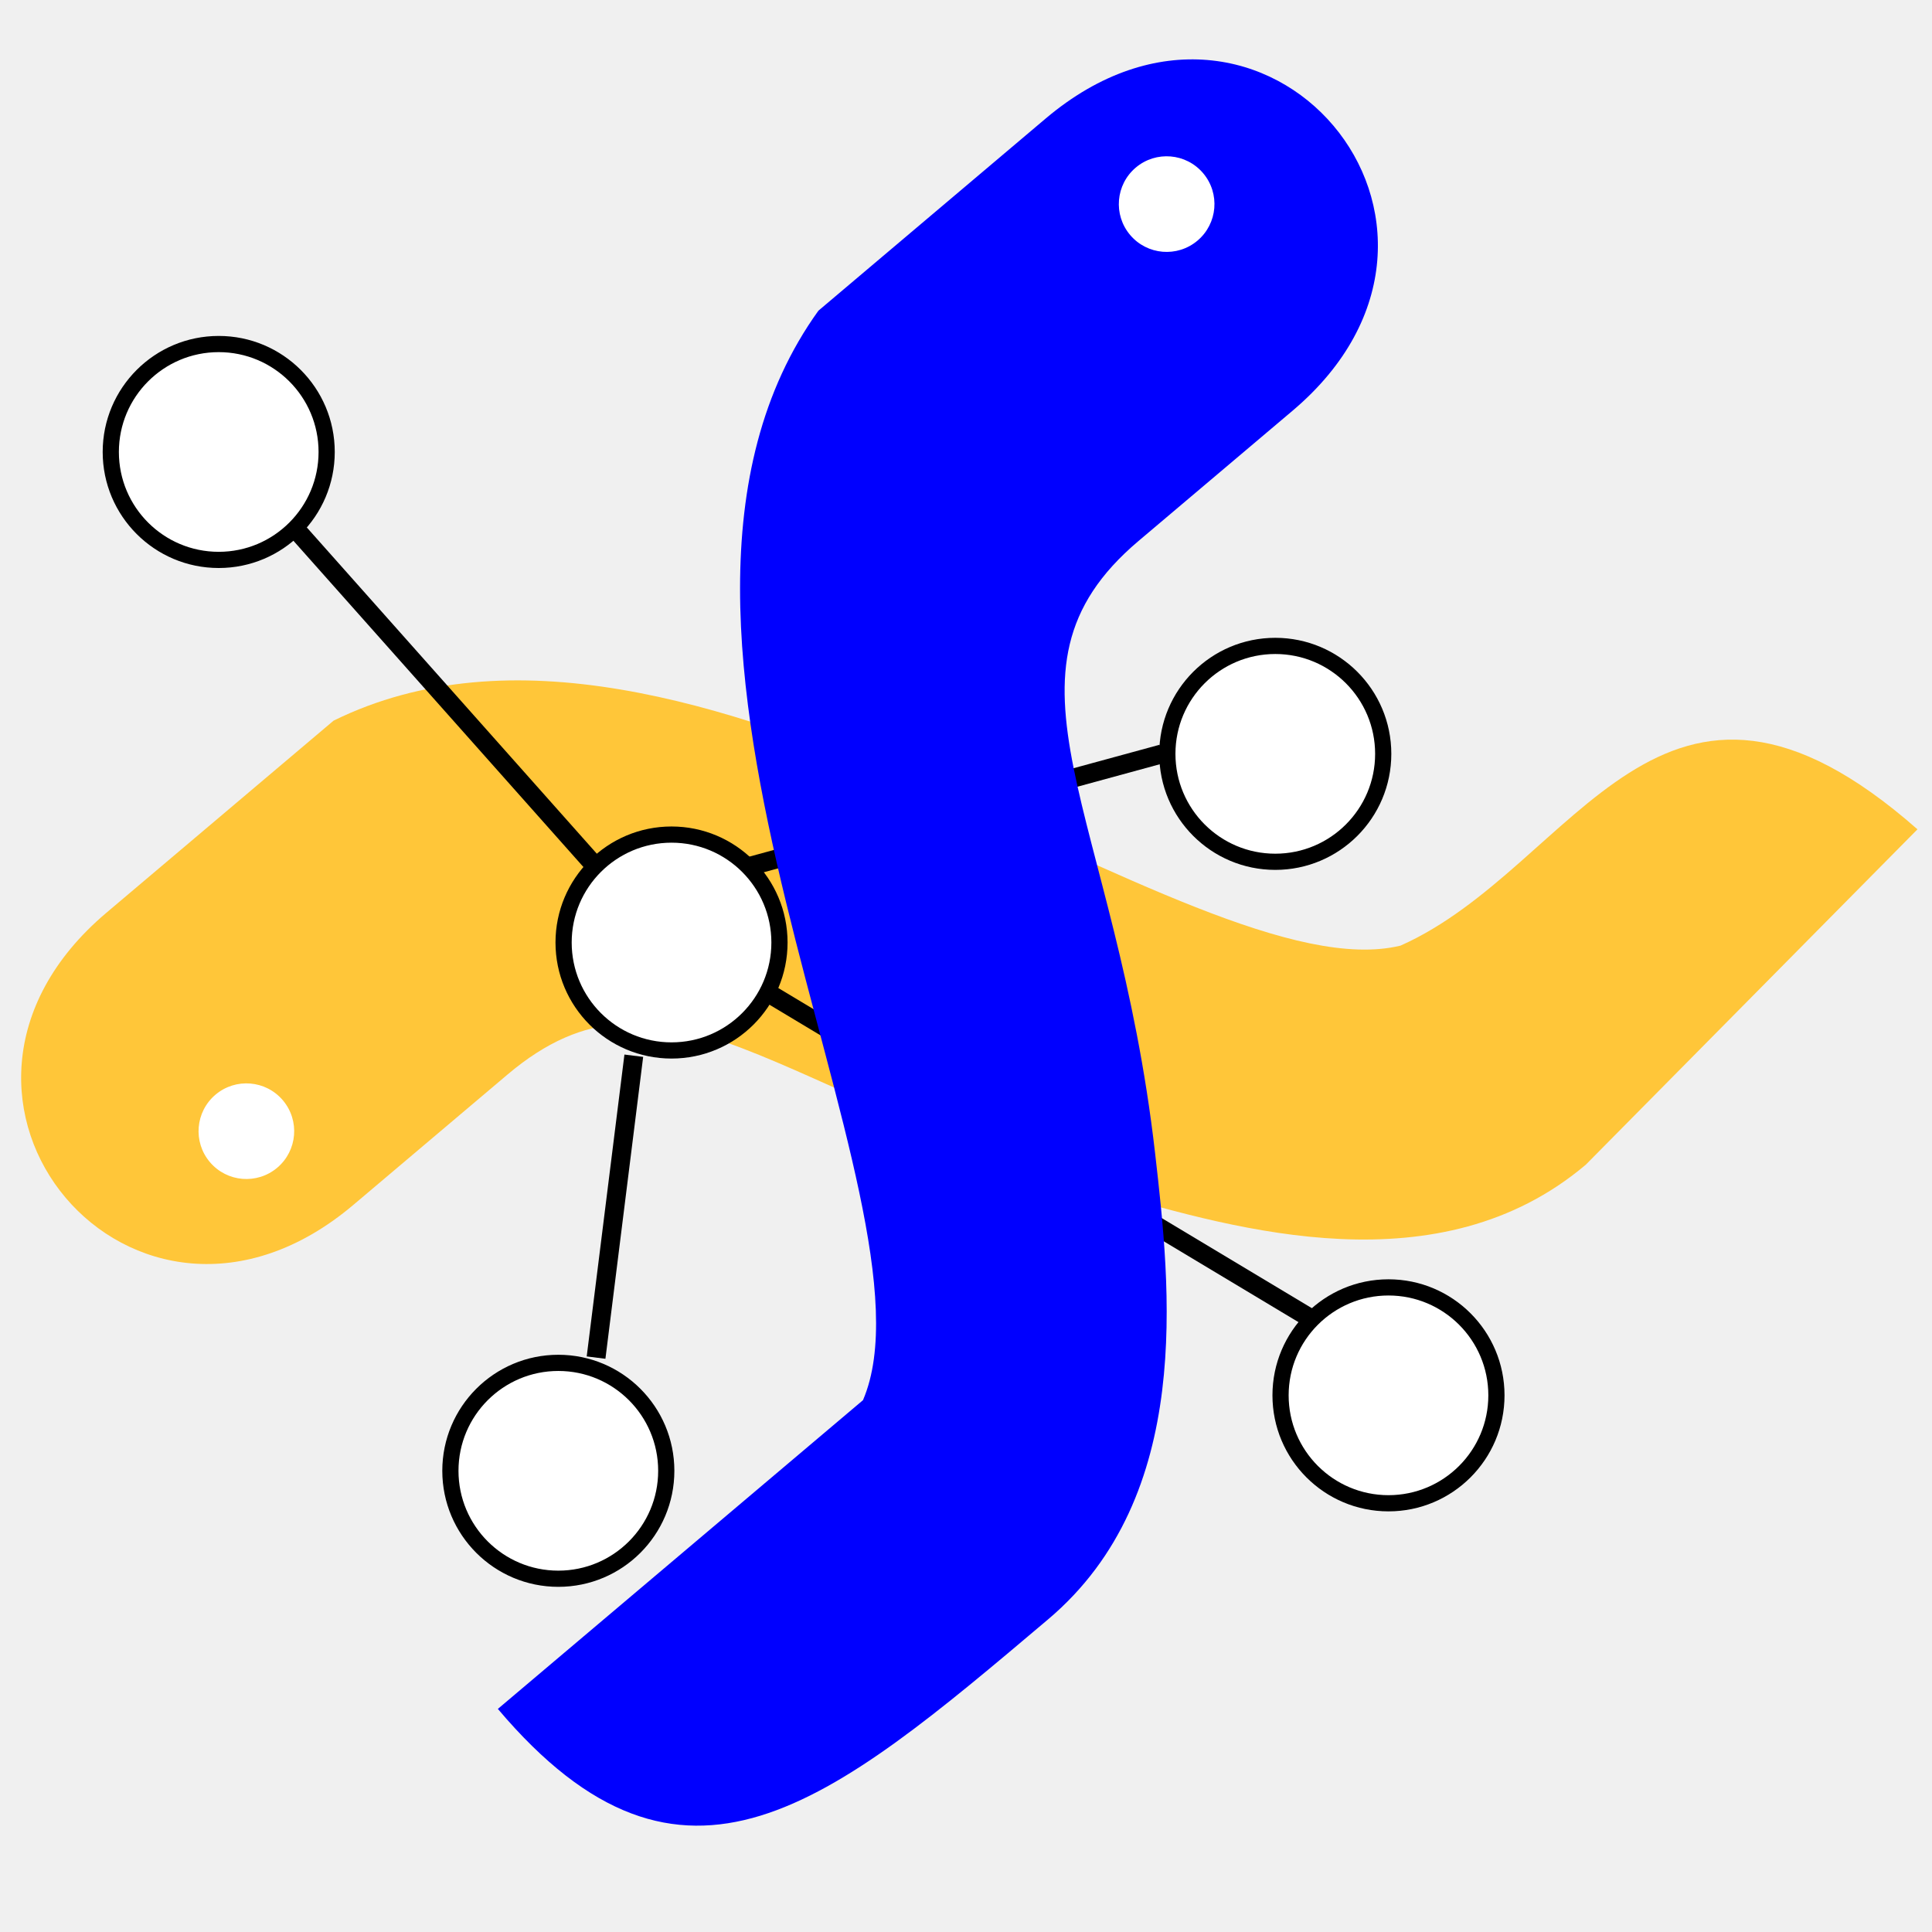
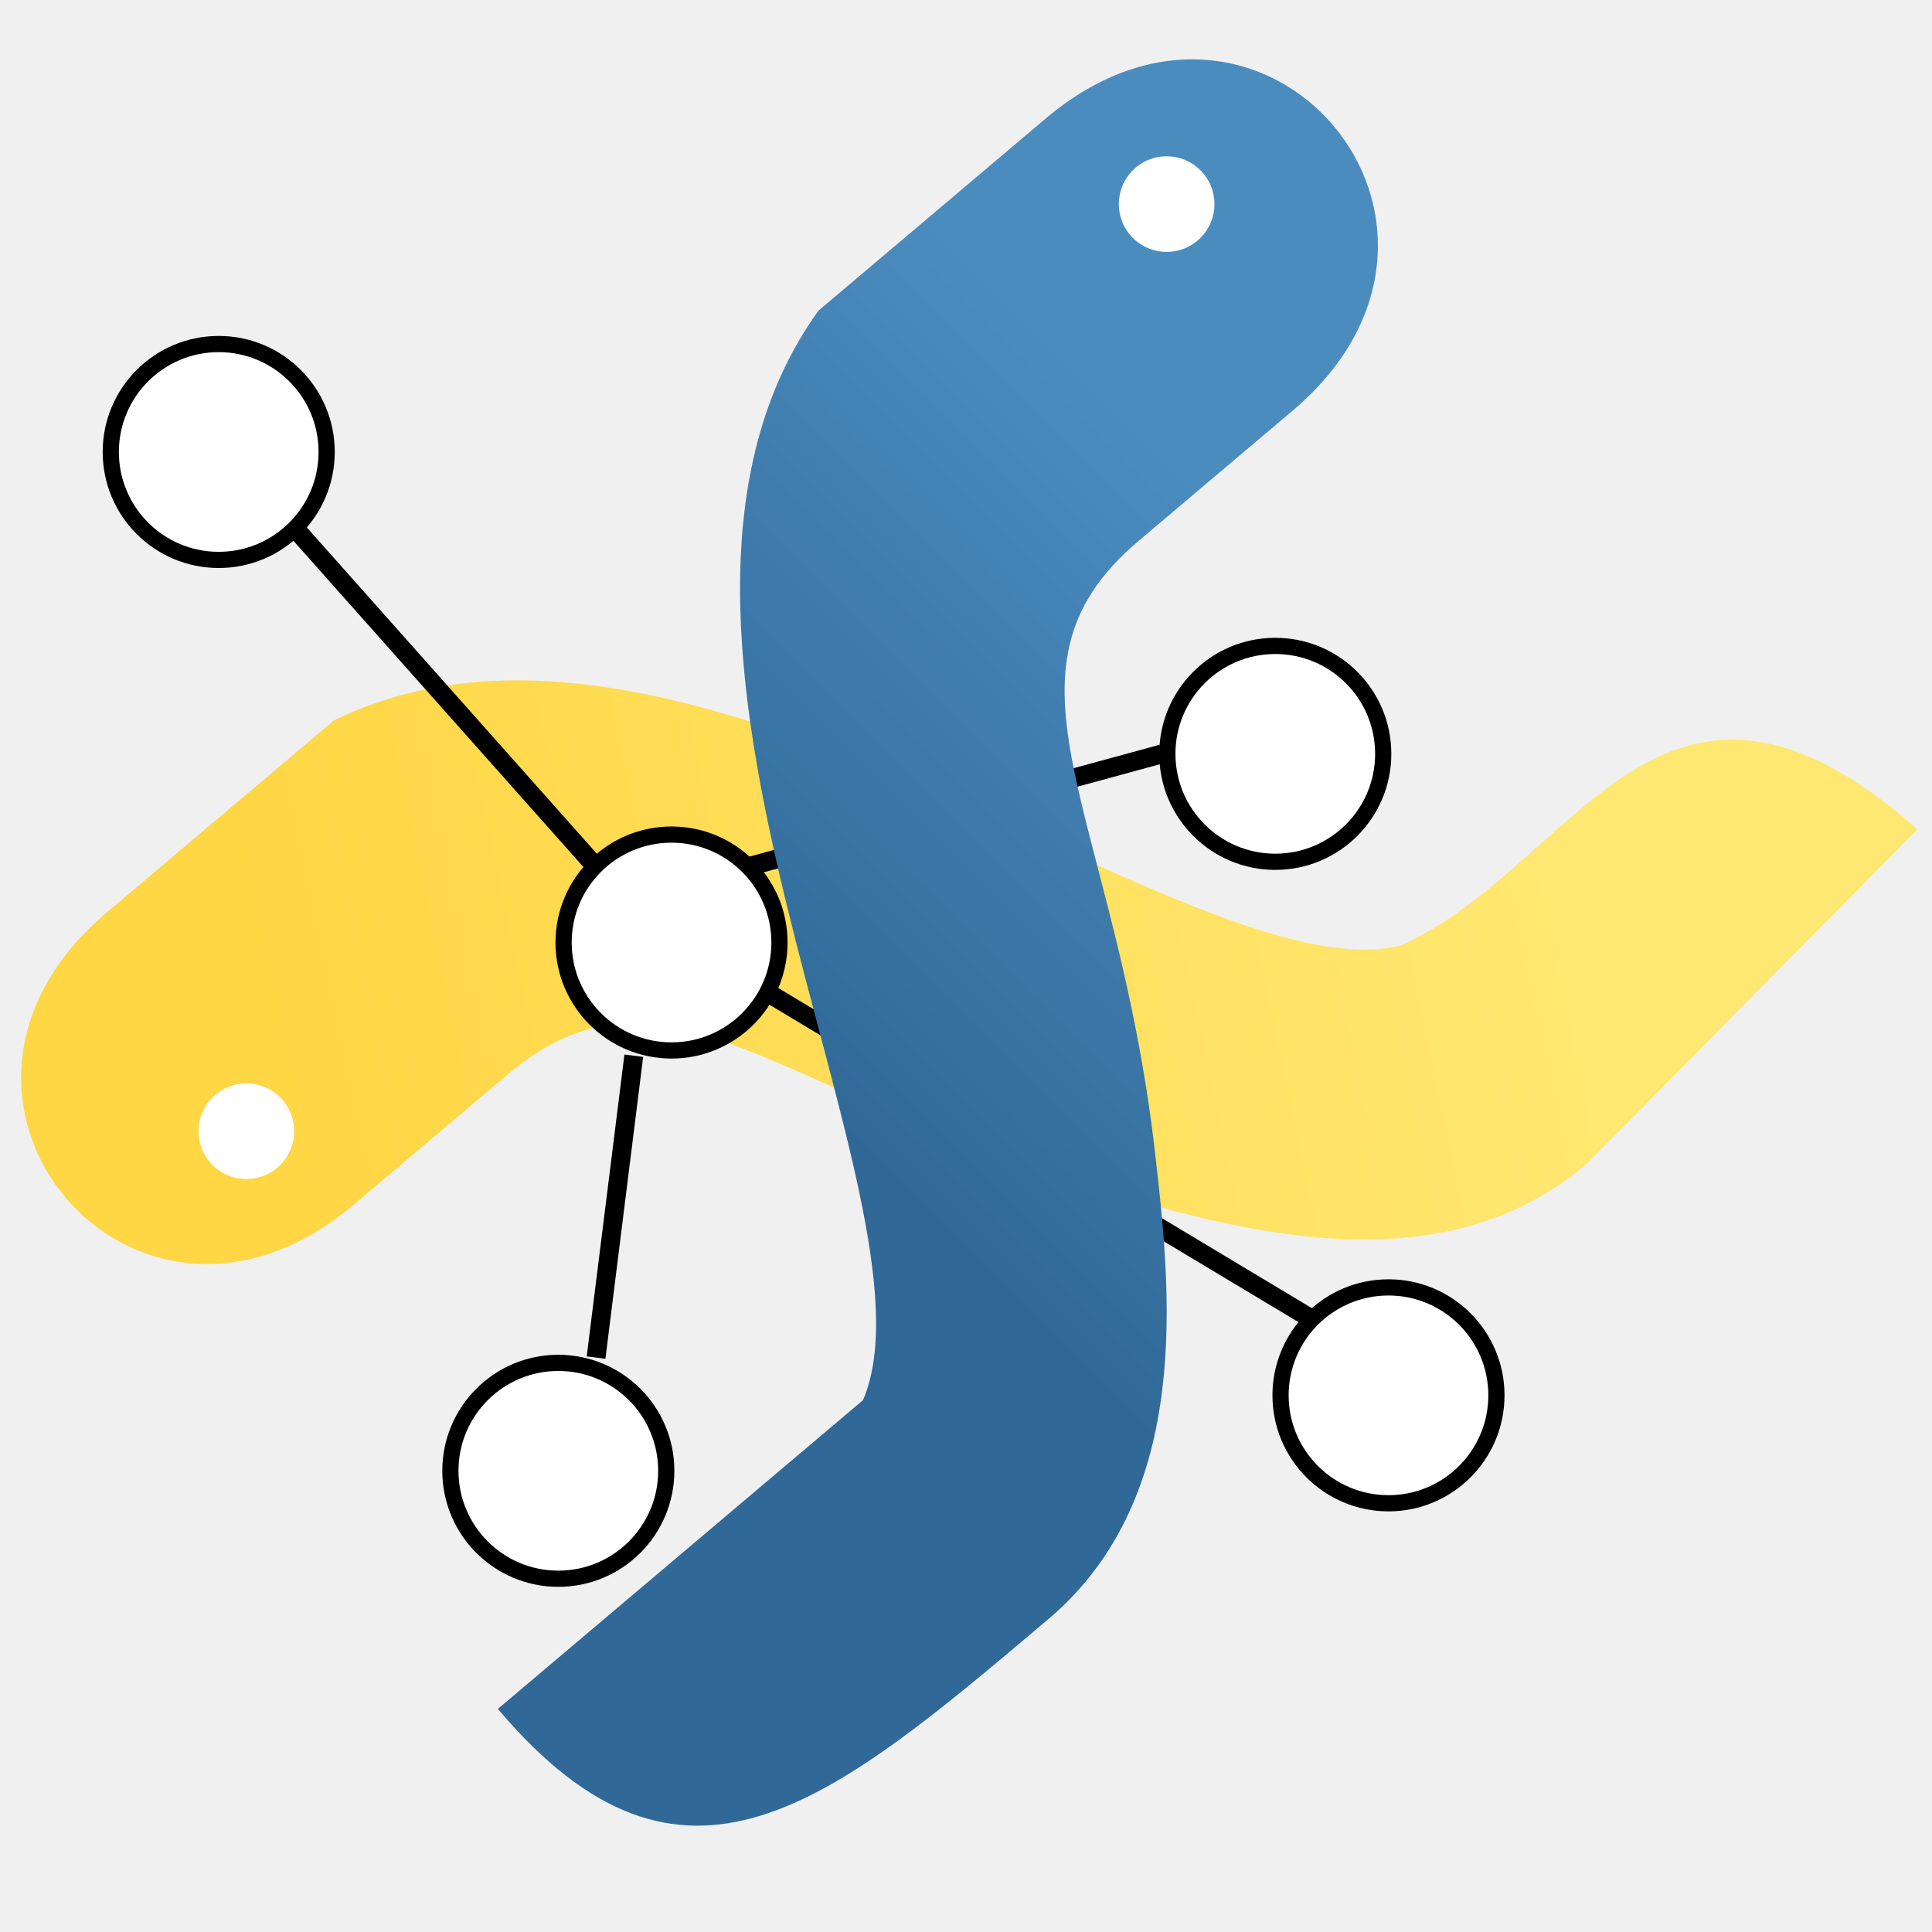
- <svg xmlns="http://www.w3.org/2000/svg" width="512" height="512" viewBox="0 0 512 512" id="svg2" version="1.1">
-   <defs id="defs4" />
+ <svg xmlns="http://www.w3.org/2000/svg" xmlns:xlink="http://www.w3.org/1999/xlink" width="512" height="512" viewBox="0 0 512 512" id="svg2" version="1.1">
+   <defs id="defs4">
+     <linearGradient id="linearGradient4221">
+       <stop id="stop4225" offset="0" style="stop-color:#ffd53f;stop-opacity:1" />
+       <stop id="stop4223" offset="1" style="stop-color:#ffe76e;stop-opacity:1" />
+     </linearGradient>
+     <linearGradient id="linearGradient4205">
+       <stop style="stop-color:#306998;stop-opacity:1;" offset="0" id="stop4207" />
+       <stop style="stop-color:#4b8cbf;stop-opacity:1" offset="1" id="stop4209" />
+     </linearGradient>
+     <linearGradient xlink:href="#linearGradient4205" id="linearGradient4211" x1="201.527" y1="859.041" x2="390.797" y2="843.009" gradientUnits="userSpaceOnUse" />
+     <linearGradient xlink:href="#linearGradient4221" id="linearGradient4227" x1="69.858" y1="747.704" x2="375.837" y2="913.279" gradientUnits="userSpaceOnUse" />
+   </defs>
  <g id="layer4" style="display:inline">
    <g transform="matrix(0.7636028,-0.6456863,0.6456863,0.7636028,-451.6817,-190.858)" id="g4377" style="display:inline">
-       <path style="fill:#ffc639;fill-opacity:1;fill-rule:evenodd;stroke:none;stroke-width:1px;stroke-linecap:butt;stroke-linejoin:miter;stroke-opacity:1" d="m 343.28,868.394 c -50.688,-25.344 -76.032,-202.752 -177.408,-228.096 l -78.848,0 c -76.032,0 -76.032,101.376 0,101.376 l 53.504,0 c 54.094,-2e-5 50.688,50.688 101.376,126.72 19.881,29.822 50.688,76.032 101.376,76.032 l 124.507,-11.115 c -13.297,-89.818 -75.323,-50.595 -124.507,-64.917 z" id="path4144-5" />
+       <path style="opacity:0.97;fill:url(#linearGradient4227);fill-opacity:1;fill-rule:evenodd;stroke:none;stroke-width:1px;stroke-linecap:butt;stroke-linejoin:miter;stroke-opacity:1" d="m 343.28,868.394 c -50.688,-25.344 -76.032,-202.752 -177.408,-228.096 l -78.848,0 c -76.032,0 -76.032,101.376 0,101.376 l 53.504,0 c 54.094,-2e-5 50.688,50.688 101.376,126.72 19.881,29.822 50.688,76.032 101.376,76.032 l 124.507,-11.115 c -13.297,-89.818 -75.323,-50.595 -124.507,-64.917 z" id="path4144-5" />
      <circle style="fill:#ffffff;fill-opacity:1;stroke:none;stroke-width:1;stroke-miterlimit:4;stroke-dasharray:none" id="path4191-0" cx="77.965" cy="708.453" r="12.672" />
    </g>
  </g>
  <g id="layer2">
    <circle style="fill:#ffffff;fill-opacity:1;stroke:#000000;stroke-width:4.291;stroke-miterlimit:4;stroke-dasharray:none;stroke-opacity:1" id="path4299-0" cx="337.963" cy="199.778" r="28.605" />
    <circle style="fill:#ffffff;fill-opacity:1;stroke:#000000;stroke-width:4.291;stroke-miterlimit:4;stroke-dasharray:none;stroke-opacity:1" id="path4299-5" cx="57.963" cy="119.778" r="28.605" />
    <circle style="fill:#ffffff;fill-opacity:1;stroke:#000000;stroke-width:4.291;stroke-miterlimit:4;stroke-dasharray:none;stroke-opacity:1" id="path4299-5-2" cx="147.963" cy="389.778" r="28.605" />
    <circle style="fill:#ffffff;fill-opacity:1;stroke:#000000;stroke-width:4.291;stroke-miterlimit:4;stroke-dasharray:none;stroke-opacity:1" id="path4299-5-9" cx="367.963" cy="369.778" r="28.605" />
    <path style="fill:none;fill-rule:evenodd;stroke:#000000;stroke-width:5;stroke-linecap:butt;stroke-linejoin:miter;stroke-miterlimit:4;stroke-dasharray:none;stroke-opacity:1" d="m 167.963,279.778 -10,80" id="path4363" />
    <path style="fill:none;fill-rule:evenodd;stroke:#000000;stroke-width:5;stroke-linecap:butt;stroke-linejoin:miter;stroke-miterlimit:4;stroke-dasharray:none;stroke-opacity:1" d="m 197.963,229.778 110,-30" id="path4371" />
    <path style="fill:none;fill-rule:evenodd;stroke:#000000;stroke-width:5;stroke-linecap:butt;stroke-linejoin:miter;stroke-miterlimit:4;stroke-dasharray:none;stroke-opacity:1" d="m 197.963,259.778 150,90" id="path4384" />
  </g>
  <g id="layer1" transform="translate(0,-540.3622)">
    <g id="g4255" transform="matrix(0.7636028,-0.6456863,0.6456863,0.7636028,-451.6817,349.5042)">
-       <path id="path4144" d="m 156.72,868.394 c 50.688,-25.344 76.032,-202.752 177.408,-228.096 l 78.848,0 c 76.032,0 76.032,101.376 0,101.376 l -53.504,0 c -54.094,-2e-5 -50.688,50.688 -101.376,126.72 -19.881,29.822 -50.688,76.032 -101.376,76.032 -76.032,0 -126.72,0 -126.72,-76.032 z" style="fill:#0000ff;fill-opacity:1;fill-rule:evenodd;stroke:none;stroke-width:1px;stroke-linecap:butt;stroke-linejoin:miter;stroke-opacity:1" />
+       <path id="path4144" d="m 156.72,868.394 c 50.688,-25.344 76.032,-202.752 177.408,-228.096 l 78.848,0 c 76.032,0 76.032,101.376 0,101.376 l -53.504,0 c -54.094,-2e-5 -50.688,50.688 -101.376,126.72 -19.881,29.822 -50.688,76.032 -101.376,76.032 -76.032,0 -126.72,0 -126.72,-76.032 z" style="fill:url(#linearGradient4211);fill-opacity:1;fill-rule:evenodd;stroke:none;stroke-width:1px;stroke-linecap:butt;stroke-linejoin:miter;stroke-opacity:1" />
      <circle r="12.672" cy="678.314" cx="422.832" id="path4191" style="fill:#ffffff;fill-opacity:1;stroke:none;stroke-width:1;stroke-miterlimit:4;stroke-dasharray:none" />
    </g>
  </g>
  <g id="layer3">
    <circle style="fill:#ffffff;fill-opacity:1;stroke:#000000;stroke-width:4.291;stroke-miterlimit:4;stroke-dasharray:none;stroke-opacity:1" id="path4299" cx="177.963" cy="249.778" r="28.605" />
    <path style="fill:none;fill-rule:evenodd;stroke:#000000;stroke-width:5;stroke-linecap:butt;stroke-linejoin:miter;stroke-miterlimit:4;stroke-dasharray:none;stroke-opacity:1" d="m 77.963,139.778 80,90" id="path4361" />
  </g>
</svg>
